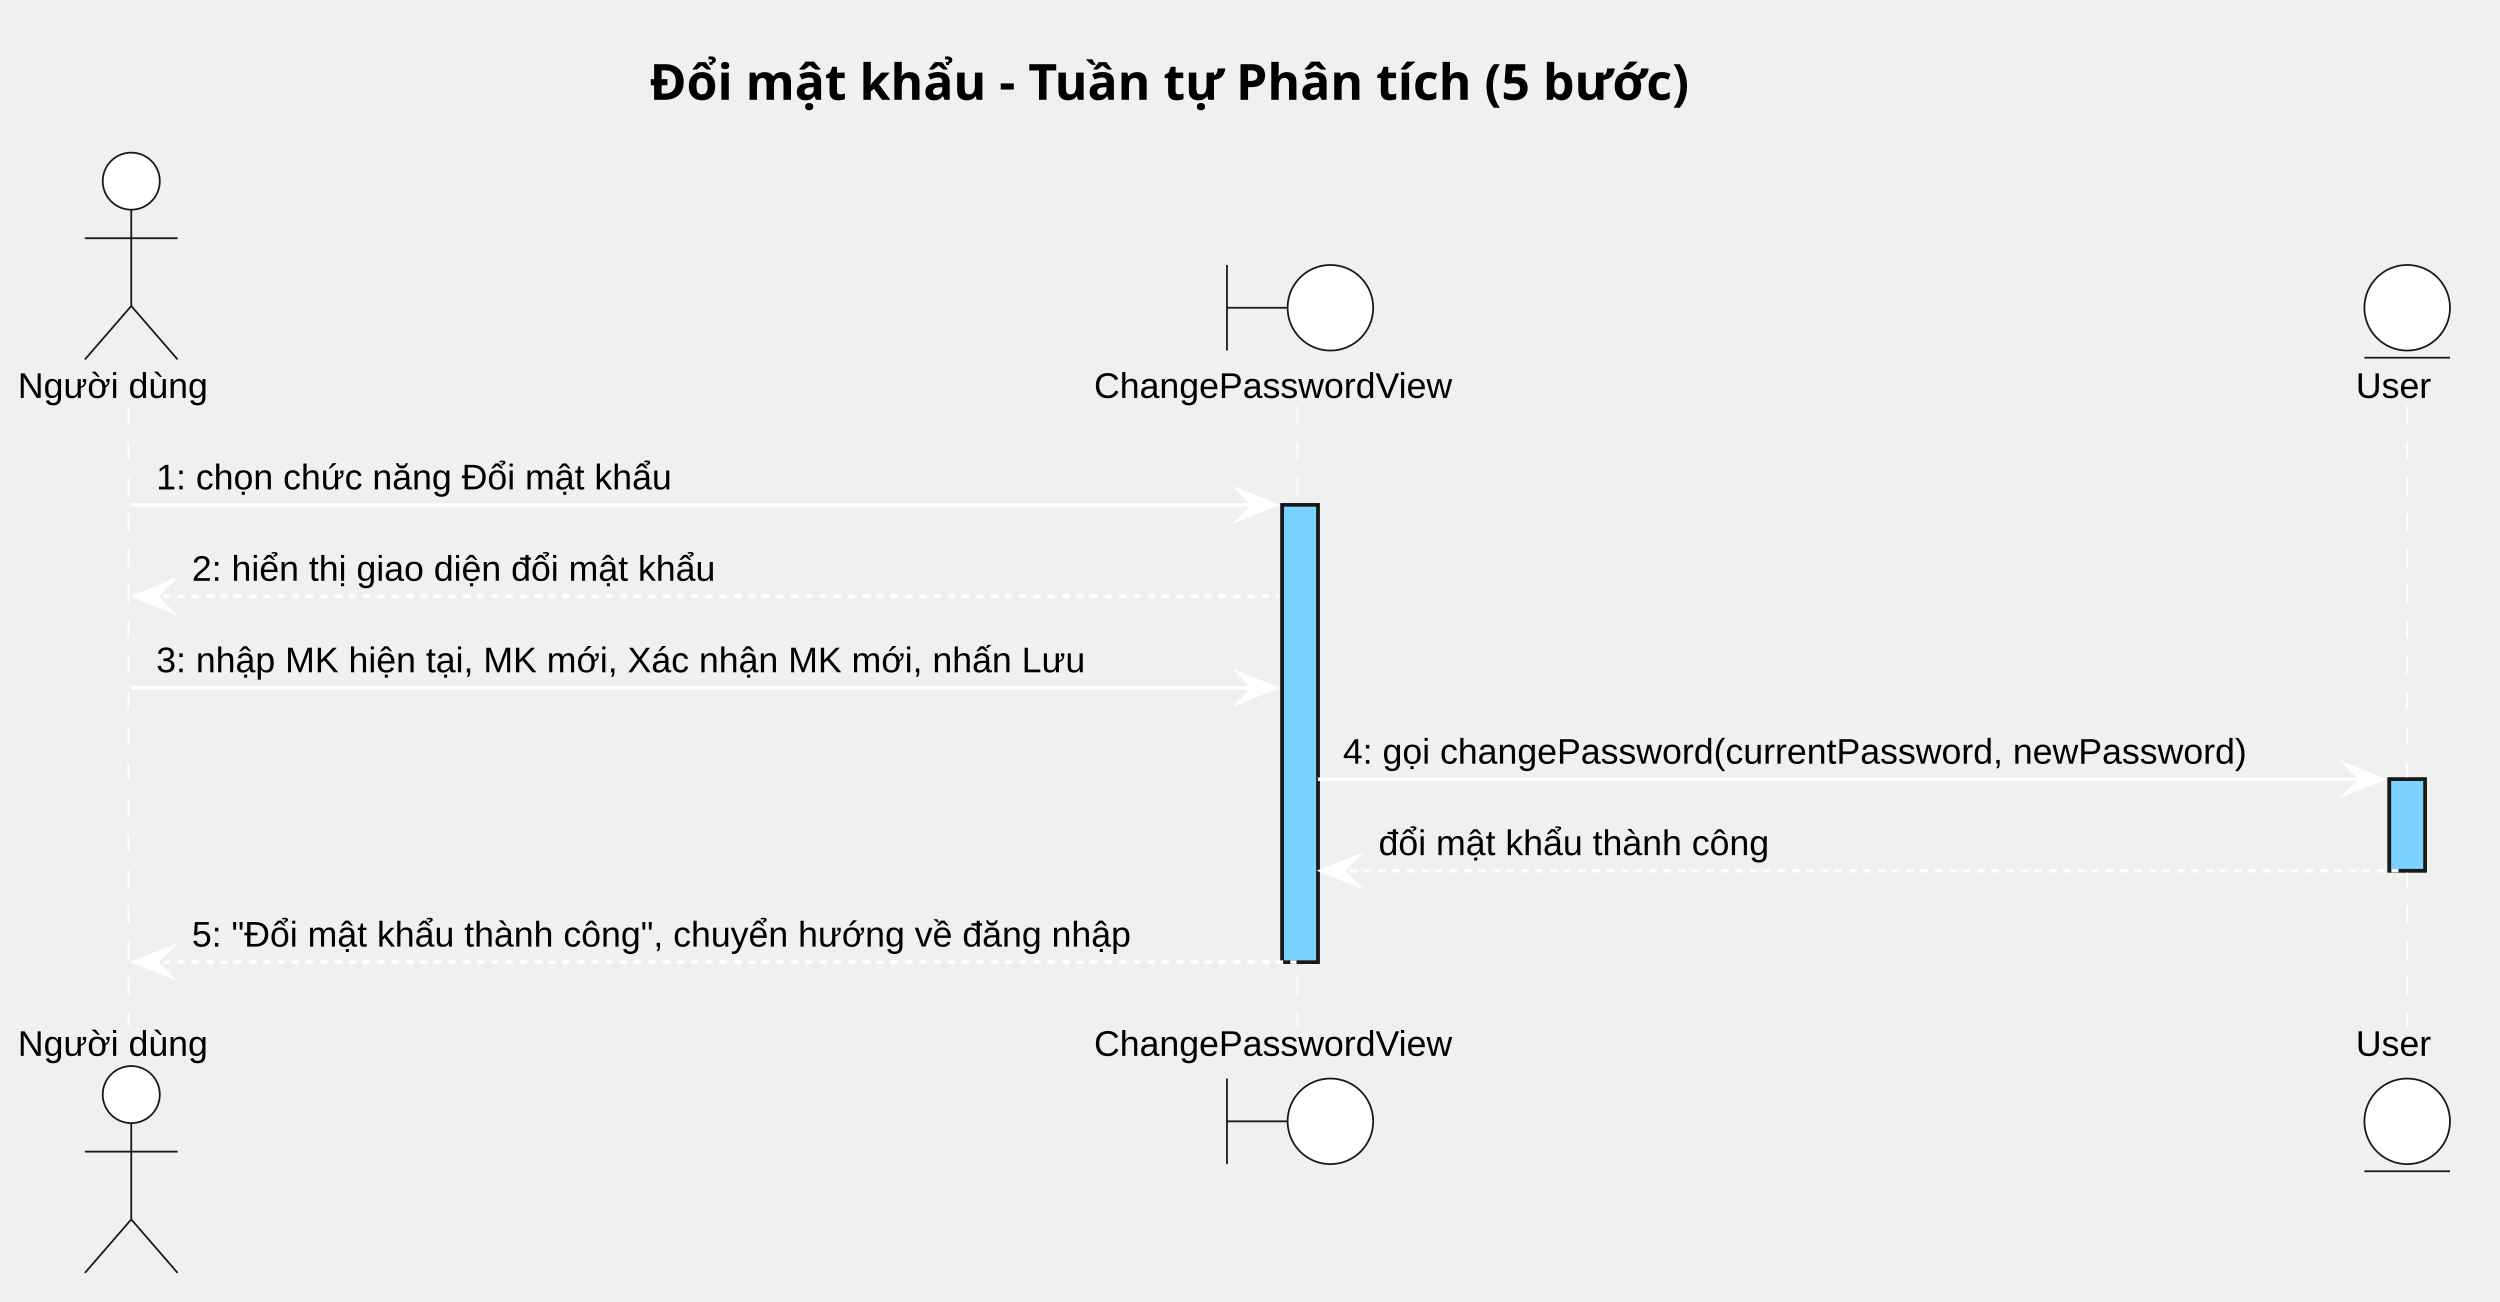
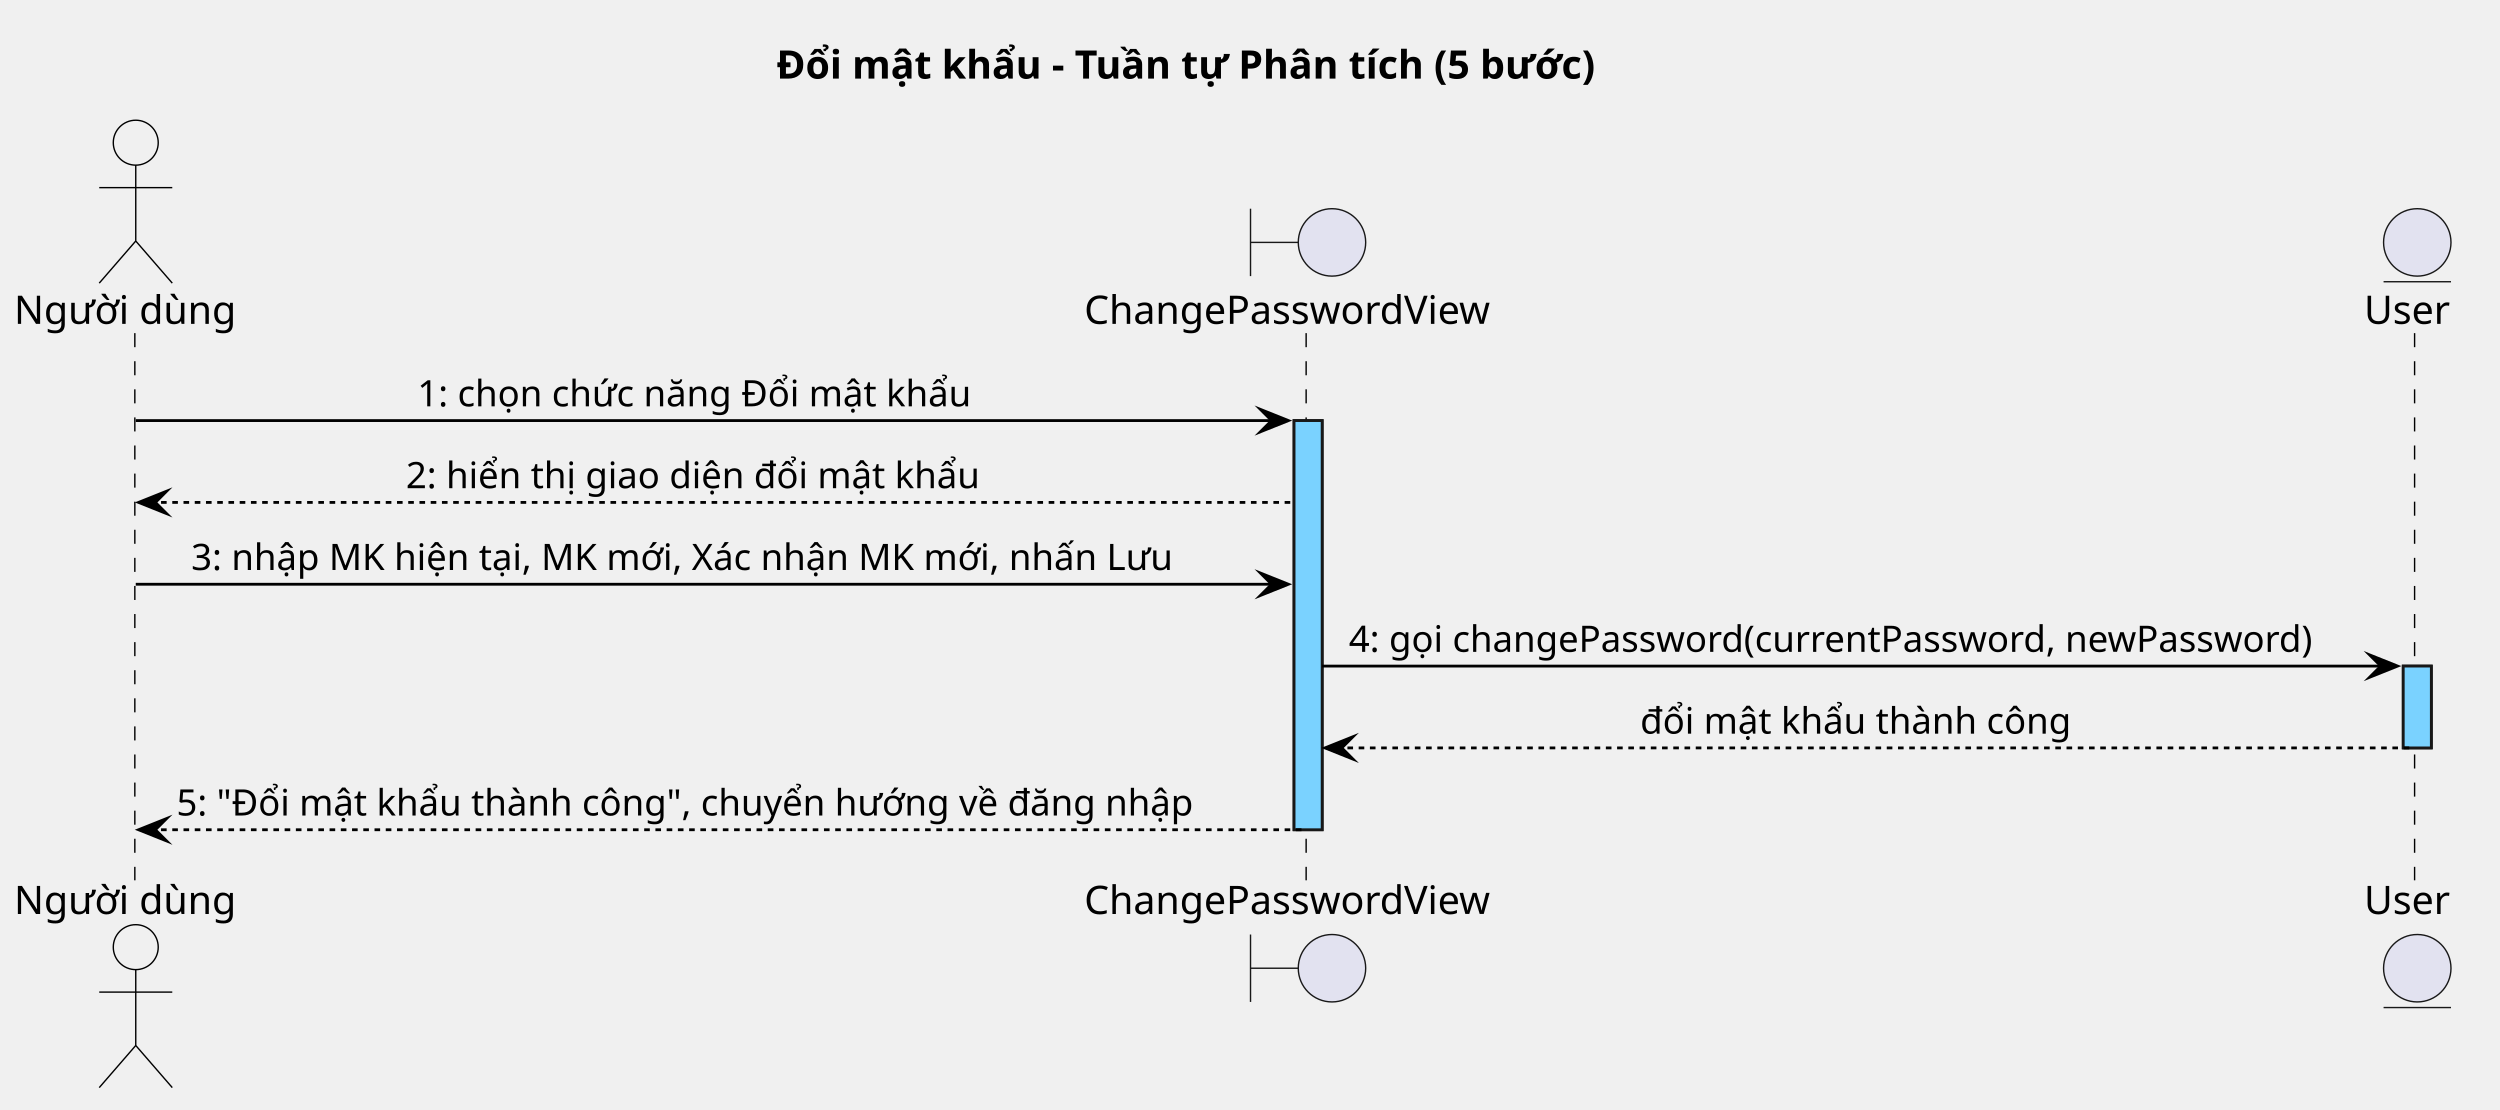
- <svg xmlns="http://www.w3.org/2000/svg" contentStyleType="text/css" data-diagram-type="SEQUENCE" height="365px" preserveAspectRatio="none" style="width:701px;height:365px;background:#FFFFFF;" version="1.1" viewBox="0 0 701 365" width="701px" zoomAndPan="magnify">
+ <svg xmlns="http://www.w3.org/2000/svg" contentStyleType="text/css" data-diagram-type="SEQUENCE" height="395px" preserveAspectRatio="none" style="width:890px;height:395px;background:#FFFFFF;" version="1.1" viewBox="0 0 890 395" width="890px" zoomAndPan="magnify">
  <defs />
  <g>
-     <g class="title" data-source-line="22">
-       <text fill="#000000" font-family="sans-serif" font-size="14" font-weight="700" lengthAdjust="spacing" textLength="330.675" x="182.151" y="27.995">Đổi mật khẩu - Tuần tự Phân tích (5 bước)</text>
+     <g class="title" data-source-line="21">
+       <text fill="#000000" font-family="sans-serif" font-size="14" font-weight="700" lengthAdjust="spacing" textLength="330.675" x="276.416" y="27.995">Đổi mật khẩu - Tuần tự Phân tích (5 bước)</text>
    </g>
    <g>
-       <rect fill="#7AD2FF" height="128.203" style="stroke:#181818;stroke-width:1;" width="10" x="359.541" y="141.578" />
+       <rect fill="#7AD2FF" height="145.664" style="stroke:#181818;stroke-width:1;" width="10" x="460.685" y="149.727" />
    </g>
    <g>
-       <rect fill="#7AD2FF" height="25.641" style="stroke:#181818;stroke-width:1;" width="10" x="669.977" y="218.5" />
+       <rect fill="#7AD2FF" height="29.133" style="stroke:#181818;stroke-width:1;" width="10" x="855.551" y="237.125" />
    </g>
-     <g class="participant-lifeline" data-entity-uid="part1" data-qualified-name="Actor" data-source-line="24" id="part1-lifeline">
+     <g class="participant-lifeline" data-entity-uid="part1" data-qualified-name="Actor" data-source-line="23" id="part1-lifeline">
      <g>
-         <rect fill="#000000" fill-opacity="0" height="173.844" width="8" x="32.806" y="113.938" />
-         <line style="stroke:#FFFFFF;stroke-width:0.5;stroke-dasharray:5,5;" x1="36" x2="36" y1="113.938" y2="287.781" />
+         <rect fill="#000000" fill-opacity="0" height="194.797" width="8" x="44.329" y="118.594" />
+         <line style="stroke:#000000;stroke-width:0.5;stroke-dasharray:5,5;" x1="48" x2="48" y1="118.594" y2="313.391" />
      </g>
    </g>
-     <g class="participant-lifeline" data-entity-uid="part2" data-qualified-name="B1" data-source-line="25" id="part2-lifeline">
+     <g class="participant-lifeline" data-entity-uid="part2" data-qualified-name="B1" data-source-line="24" id="part2-lifeline">
      <g>
-         <rect fill="#000000" fill-opacity="0" height="173.844" width="8" x="360.541" y="113.938" />
-         <line style="stroke:#FFFFFF;stroke-width:0.5;stroke-dasharray:5,5;" x1="363.756" x2="363.756" y1="113.938" y2="287.781" />
+         <rect fill="#000000" fill-opacity="0" height="194.797" width="8" x="461.685" y="118.594" />
+         <line style="stroke:#000000;stroke-width:0.5;stroke-dasharray:5,5;" x1="464.985" x2="464.985" y1="118.594" y2="313.391" />
      </g>
    </g>
-     <g class="participant-lifeline" data-entity-uid="part3" data-qualified-name="E1" data-source-line="26" id="part3-lifeline">
+     <g class="participant-lifeline" data-entity-uid="part3" data-qualified-name="E1" data-source-line="25" id="part3-lifeline">
      <g>
-         <rect fill="#000000" fill-opacity="0" height="173.844" width="8" x="670.977" y="113.938" />
-         <line style="stroke:#FFFFFF;stroke-width:0.5;stroke-dasharray:5,5;" x1="674.977" x2="674.977" y1="113.938" y2="287.781" />
+         <rect fill="#000000" fill-opacity="0" height="194.797" width="8" x="856.551" y="118.594" />
+         <line style="stroke:#000000;stroke-width:0.5;stroke-dasharray:5,5;" x1="859.596" x2="859.596" y1="118.594" y2="313.391" />
      </g>
    </g>
-     <g class="participant participant-head" data-entity-uid="part1" data-qualified-name="Actor" data-source-line="24" id="part1-head">
-       <text fill="#000000" font-family="Arial" font-size="10" lengthAdjust="spacing" textLength="57.612" x="5" y="111.579">Người dùng</text>
-       <ellipse cx="36.806" cy="50.797" fill="#FFFFFF" rx="8" ry="8" style="stroke:#181818;stroke-width:0.5;" />
-       <path d="M36.806,58.797 L36.806,85.797 M23.806,66.797 L49.806,66.797 M36.806,85.797 L23.806,100.797 M36.806,85.797 L49.806,100.797" fill="none" style="stroke:#181818;stroke-width:0.5;" />
+     <g class="participant participant-head" data-entity-uid="part1" data-qualified-name="Actor" data-source-line="23" id="part1-head">
+       <text fill="#000000" font-family="sans-serif" font-size="14" lengthAdjust="spacing" textLength="80.657" x="5" y="115.292">Người dùng</text>
+       <ellipse cx="48.329" cy="50.797" fill="none" rx="8" ry="8" style="stroke:#000000;stroke-width:0.5;" />
+       <path d="M48.329,58.797 L48.329,85.797 M35.329,66.797 L61.329,66.797 M48.329,85.797 L35.329,100.797 M48.329,85.797 L61.329,100.797" fill="none" style="stroke:#000000;stroke-width:0.5;" />
    </g>
-     <g class="participant participant-tail" data-entity-uid="part1" data-qualified-name="Actor" data-source-line="24" id="part1-tail">
-       <text fill="#000000" font-family="Arial" font-size="10" lengthAdjust="spacing" textLength="57.612" x="5" y="296.063">Người dùng</text>
-       <ellipse cx="36.806" cy="306.922" fill="#FFFFFF" rx="8" ry="8" style="stroke:#181818;stroke-width:0.5;" />
-       <path d="M36.806,314.922 L36.806,341.922 M23.806,322.922 L49.806,322.922 M36.806,341.922 L23.806,356.922 M36.806,341.922 L49.806,356.922" fill="none" style="stroke:#181818;stroke-width:0.5;" />
+     <g class="participant participant-tail" data-entity-uid="part1" data-qualified-name="Actor" data-source-line="23" id="part1-tail">
+       <text fill="#000000" font-family="sans-serif" font-size="14" lengthAdjust="spacing" textLength="80.657" x="5" y="325.386">Người dùng</text>
+       <ellipse cx="48.329" cy="337.188" fill="none" rx="8" ry="8" style="stroke:#000000;stroke-width:0.5;" />
+       <path d="M48.329,345.188 L48.329,372.188 M35.329,353.188 L61.329,353.188 M48.329,372.188 L35.329,387.188 M48.329,372.188 L61.329,387.188" fill="none" style="stroke:#000000;stroke-width:0.5;" />
    </g>
-     <g class="participant participant-head" data-entity-uid="part2" data-qualified-name="B1" data-source-line="25" id="part2-head">
-       <text fill="#000000" font-family="Arial" font-size="10" lengthAdjust="spacing" textLength="109.57" x="306.756" y="111.579">ChangePasswordView</text>
-       <path d="M344.041,74.297 L344.041,98.297 M344.041,86.297 L361.041,86.297" fill="none" style="stroke:#181818;stroke-width:0.5;" />
-       <ellipse cx="373.041" cy="86.297" fill="#FFFFFF" rx="12" ry="12" style="stroke:#181818;stroke-width:0.5;" />
+     <g class="participant participant-head" data-entity-uid="part2" data-qualified-name="B1" data-source-line="24" id="part2-head">
+       <text fill="#000000" font-family="sans-serif" font-size="14" lengthAdjust="spacing" textLength="153.398" x="385.985" y="115.292">ChangePasswordView</text>
+       <path d="M445.185,74.297 L445.185,98.297 M445.185,86.297 L462.185,86.297" fill="none" style="stroke:#181818;stroke-width:0.5;" />
+       <ellipse cx="474.185" cy="86.297" fill="#E2E2F0" rx="12" ry="12" style="stroke:#181818;stroke-width:0.5;" />
    </g>
-     <g class="participant participant-tail" data-entity-uid="part2" data-qualified-name="B1" data-source-line="25" id="part2-tail">
-       <text fill="#000000" font-family="Arial" font-size="10" lengthAdjust="spacing" textLength="109.57" x="306.756" y="296.063">ChangePasswordView</text>
-       <path d="M344.041,302.422 L344.041,326.422 M344.041,314.422 L361.041,314.422" fill="none" style="stroke:#181818;stroke-width:0.5;" />
-       <ellipse cx="373.041" cy="314.422" fill="#FFFFFF" rx="12" ry="12" style="stroke:#181818;stroke-width:0.5;" />
+     <g class="participant participant-tail" data-entity-uid="part2" data-qualified-name="B1" data-source-line="24" id="part2-tail">
+       <text fill="#000000" font-family="sans-serif" font-size="14" lengthAdjust="spacing" textLength="153.398" x="385.985" y="325.386">ChangePasswordView</text>
+       <path d="M445.185,332.688 L445.185,356.688 M445.185,344.688 L462.185,344.688" fill="none" style="stroke:#181818;stroke-width:0.5;" />
+       <ellipse cx="474.185" cy="344.688" fill="#E2E2F0" rx="12" ry="12" style="stroke:#181818;stroke-width:0.5;" />
    </g>
-     <g class="participant participant-head" data-entity-uid="part3" data-qualified-name="E1" data-source-line="26" id="part3-head">
-       <text fill="#000000" font-family="Arial" font-size="10" lengthAdjust="spacing" textLength="22.793" x="660.581" y="111.579">User</text>
-       <ellipse cx="674.977" cy="86.297" fill="#FFFFFF" rx="12" ry="12" style="stroke:#181818;stroke-width:0.5;" />
-       <line style="stroke:#181818;stroke-width:0.5;" x1="662.977" x2="686.977" y1="100.297" y2="100.297" />
+     <g class="participant participant-head" data-entity-uid="part3" data-qualified-name="E1" data-source-line="25" id="part3-head">
+       <text fill="#000000" font-family="sans-serif" font-size="14" lengthAdjust="spacing" textLength="31.91" x="841.596" y="115.292">User</text>
+       <ellipse cx="860.551" cy="86.297" fill="#E2E2F0" rx="12" ry="12" style="stroke:#181818;stroke-width:0.5;" />
+       <line style="stroke:#181818;stroke-width:0.5;" x1="848.551" x2="872.551" y1="100.297" y2="100.297" />
    </g>
-     <g class="participant participant-tail" data-entity-uid="part3" data-qualified-name="E1" data-source-line="26" id="part3-tail">
-       <text fill="#000000" font-family="Arial" font-size="10" lengthAdjust="spacing" textLength="22.793" x="660.581" y="296.063">User</text>
-       <ellipse cx="674.977" cy="314.422" fill="#FFFFFF" rx="12" ry="12" style="stroke:#181818;stroke-width:0.5;" />
-       <line style="stroke:#181818;stroke-width:0.5;" x1="662.977" x2="686.977" y1="328.422" y2="328.422" />
+     <g class="participant participant-tail" data-entity-uid="part3" data-qualified-name="E1" data-source-line="25" id="part3-tail">
+       <text fill="#000000" font-family="sans-serif" font-size="14" lengthAdjust="spacing" textLength="31.91" x="841.596" y="325.386">User</text>
+       <ellipse cx="860.551" cy="344.688" fill="#E2E2F0" rx="12" ry="12" style="stroke:#181818;stroke-width:0.5;" />
+       <line style="stroke:#181818;stroke-width:0.5;" x1="848.551" x2="872.551" y1="358.688" y2="358.688" />
    </g>
    <g>
-       <rect fill="#7AD2FF" height="128.203" style="stroke:#181818;stroke-width:1;" width="10" x="359.541" y="141.578" />
+       <rect fill="#7AD2FF" height="145.664" style="stroke:#181818;stroke-width:1;" width="10" x="460.685" y="149.727" />
    </g>
    <g>
-       <rect fill="#7AD2FF" height="25.641" style="stroke:#181818;stroke-width:1;" width="10" x="669.977" y="218.5" />
+       <rect fill="#7AD2FF" height="29.133" style="stroke:#181818;stroke-width:1;" width="10" x="855.551" y="237.125" />
    </g>
-     <g class="message" data-entity-1="part1" data-entity-2="part2" data-source-line="28" id="msg1">
-       <polygon fill="#FFFFFF" points="347.541,137.578,357.541,141.578,347.541,145.578,351.541,141.578" style="stroke:#FFFFFF;stroke-width:1;stroke-linejoin:miter;stroke-miterlimit:10;" />
-       <line style="stroke:#FFFFFF;stroke-width:1;" x1="36.806" x2="353.541" y1="141.578" y2="141.578" />
-       <text fill="#000000" font-family="Arial" font-size="10" lengthAdjust="spacing" textLength="162.949" x="43.806" y="137.22">1: chọn chức năng Đổi mật khẩu</text>
+     <g class="message" data-entity-1="part1" data-entity-2="part2" data-source-line="27" id="msg1">
+       <polygon fill="#000000" points="448.685,145.727,458.685,149.727,448.685,153.727,452.685,149.727" style="stroke:#000000;stroke-width:1;stroke-linejoin:miter;stroke-miterlimit:10;" />
+       <line style="stroke:#000000;stroke-width:1;" x1="48.329" x2="454.685" y1="149.727" y2="149.727" />
+       <text fill="#000000" font-family="sans-serif" font-size="13" lengthAdjust="spacing" textLength="211.834" x="148.59" y="144.661">1: chọn chức năng Đổi mật khẩu</text>
    </g>
-     <g class="message" data-entity-1="part2" data-entity-2="part1" data-source-line="30" id="msg2">
-       <polygon fill="#FFFFFF" points="47.806,163.219,37.806,167.219,47.806,171.219,43.806,167.219" style="stroke:#FFFFFF;stroke-width:1;stroke-linejoin:miter;stroke-miterlimit:10;" />
-       <line style="stroke:#FFFFFF;stroke-width:1;stroke-dasharray:2,2;" x1="41.806" x2="358.541" y1="167.219" y2="167.219" />
-       <text fill="#000000" font-family="Arial" font-size="10" lengthAdjust="spacing" textLength="169.243" x="53.806" y="162.86">2: hiển thị giao diện đổi mật khẩu</text>
+     <g class="message" data-entity-1="part2" data-entity-2="part1" data-source-line="29" id="msg2">
+       <polygon fill="#000000" points="59.329,174.859,49.329,178.859,59.329,182.859,55.329,178.859" style="stroke:#000000;stroke-width:1;stroke-linejoin:miter;stroke-miterlimit:10;" />
+       <line style="stroke:#000000;stroke-width:1;stroke-dasharray:2,2;" x1="53.329" x2="459.685" y1="178.859" y2="178.859" />
+       <text fill="#000000" font-family="sans-serif" font-size="13" lengthAdjust="spacing" textLength="220.016" x="144.499" y="173.793">2: hiển thị giao diện đổi mật khẩu</text>
    </g>
-     <g class="message" data-entity-1="part1" data-entity-2="part2" data-source-line="31" id="msg3">
-       <polygon fill="#FFFFFF" points="347.541,188.859,357.541,192.859,347.541,196.859,351.541,192.859" style="stroke:#FFFFFF;stroke-width:1;stroke-linejoin:miter;stroke-miterlimit:10;" />
-       <line style="stroke:#FFFFFF;stroke-width:1;" x1="36.806" x2="353.541" y1="192.859" y2="192.859" />
-       <text fill="#000000" font-family="Arial" font-size="10" lengthAdjust="spacing" textLength="286.836" x="43.806" y="188.501">3: nhập MK hiện tại, MK mới, Xác nhận MK mới, nhấn Lưu</text>
+     <g class="message" data-entity-1="part1" data-entity-2="part2" data-source-line="30" id="msg3">
+       <polygon fill="#000000" points="448.685,203.992,458.685,207.992,448.685,211.992,452.685,207.992" style="stroke:#000000;stroke-width:1;stroke-linejoin:miter;stroke-miterlimit:10;" />
+       <line style="stroke:#000000;stroke-width:1;" x1="48.329" x2="454.685" y1="207.992" y2="207.992" />
+       <text fill="#000000" font-family="sans-serif" font-size="13" lengthAdjust="spacing" textLength="372.887" x="68.063" y="202.926">3: nhập MK hiện tại, MK mới, Xác nhận MK mới, nhấn Lưu</text>
    </g>
-     <g class="message" data-entity-1="part2" data-entity-2="part3" data-source-line="32" id="msg4">
-       <polygon fill="#FFFFFF" points="657.977,214.5,667.977,218.5,657.977,222.5,661.977,218.5" style="stroke:#FFFFFF;stroke-width:1;stroke-linejoin:miter;stroke-miterlimit:10;" />
-       <line style="stroke:#FFFFFF;stroke-width:1;" x1="369.541" x2="663.977" y1="218.5" y2="218.5" />
-       <text fill="#000000" font-family="Arial" font-size="10" lengthAdjust="spacing" textLength="281.435" x="376.541" y="214.142">4: gọi changePassword(currentPassword, newPassword)</text>
+     <g class="message" data-entity-1="part2" data-entity-2="part3" data-source-line="31" id="msg4">
+       <polygon fill="#000000" points="843.551,233.125,853.551,237.125,843.551,241.125,847.551,237.125" style="stroke:#000000;stroke-width:1;stroke-linejoin:miter;stroke-miterlimit:10;" />
+       <line style="stroke:#000000;stroke-width:1;" x1="470.685" x2="849.551" y1="237.125" y2="237.125" />
+       <text fill="#000000" font-family="sans-serif" font-size="13" lengthAdjust="spacing" textLength="365.866" x="480.185" y="232.059">4: gọi changePassword(currentPassword, newPassword)</text>
    </g>
-     <g class="message" data-entity-1="part3" data-entity-2="part2" data-source-line="34" id="msg5">
-       <polygon fill="#FFFFFF" points="380.541,240.141,370.541,244.141,380.541,248.141,376.541,244.141" style="stroke:#FFFFFF;stroke-width:1;stroke-linejoin:miter;stroke-miterlimit:10;" />
-       <line style="stroke:#FFFFFF;stroke-width:1;stroke-dasharray:2,2;" x1="374.541" x2="673.977" y1="244.141" y2="244.141" />
-       <text fill="#000000" font-family="Arial" font-size="10" lengthAdjust="spacing" textLength="125.708" x="386.541" y="239.782">đổi mật khẩu thành công</text>
+     <g class="message" data-entity-1="part3" data-entity-2="part2" data-source-line="33" id="msg5">
+       <polygon fill="#000000" points="481.685,262.258,471.685,266.258,481.685,270.258,477.685,266.258" style="stroke:#000000;stroke-width:1;stroke-linejoin:miter;stroke-miterlimit:10;" />
+       <line style="stroke:#000000;stroke-width:1;stroke-dasharray:2,2;" x1="475.685" x2="859.551" y1="266.258" y2="266.258" />
+       <text fill="#000000" font-family="sans-serif" font-size="13" lengthAdjust="spacing" textLength="163.42" x="583.908" y="261.192">đổi mật khẩu thành công</text>
    </g>
-     <g class="message" data-entity-1="part2" data-entity-2="part1" data-source-line="36" id="msg6">
-       <polygon fill="#FFFFFF" points="47.806,265.781,37.806,269.781,47.806,273.781,43.806,269.781" style="stroke:#FFFFFF;stroke-width:1;stroke-linejoin:miter;stroke-miterlimit:10;" />
-       <line style="stroke:#FFFFFF;stroke-width:1;stroke-dasharray:2,2;" x1="41.806" x2="363.541" y1="269.781" y2="269.781" />
-       <text fill="#000000" font-family="Arial" font-size="10" lengthAdjust="spacing" textLength="298.735" x="53.806" y="265.423">5: "Đổi mật khẩu thành công", chuyển hướng về đăng nhập</text>
+     <g class="message" data-entity-1="part2" data-entity-2="part1" data-source-line="35" id="msg6">
+       <polygon fill="#000000" points="59.329,291.391,49.329,295.391,59.329,299.391,55.329,295.391" style="stroke:#000000;stroke-width:1;stroke-linejoin:miter;stroke-miterlimit:10;" />
+       <line style="stroke:#000000;stroke-width:1;stroke-dasharray:2,2;" x1="53.329" x2="464.685" y1="295.391" y2="295.391" />
+       <text fill="#000000" font-family="sans-serif" font-size="13" lengthAdjust="spacing" textLength="388.356" x="62.829" y="290.325">5: "Đổi mật khẩu thành công", chuyển hướng về đăng nhập</text>
    </g>
  </g>
</svg>
